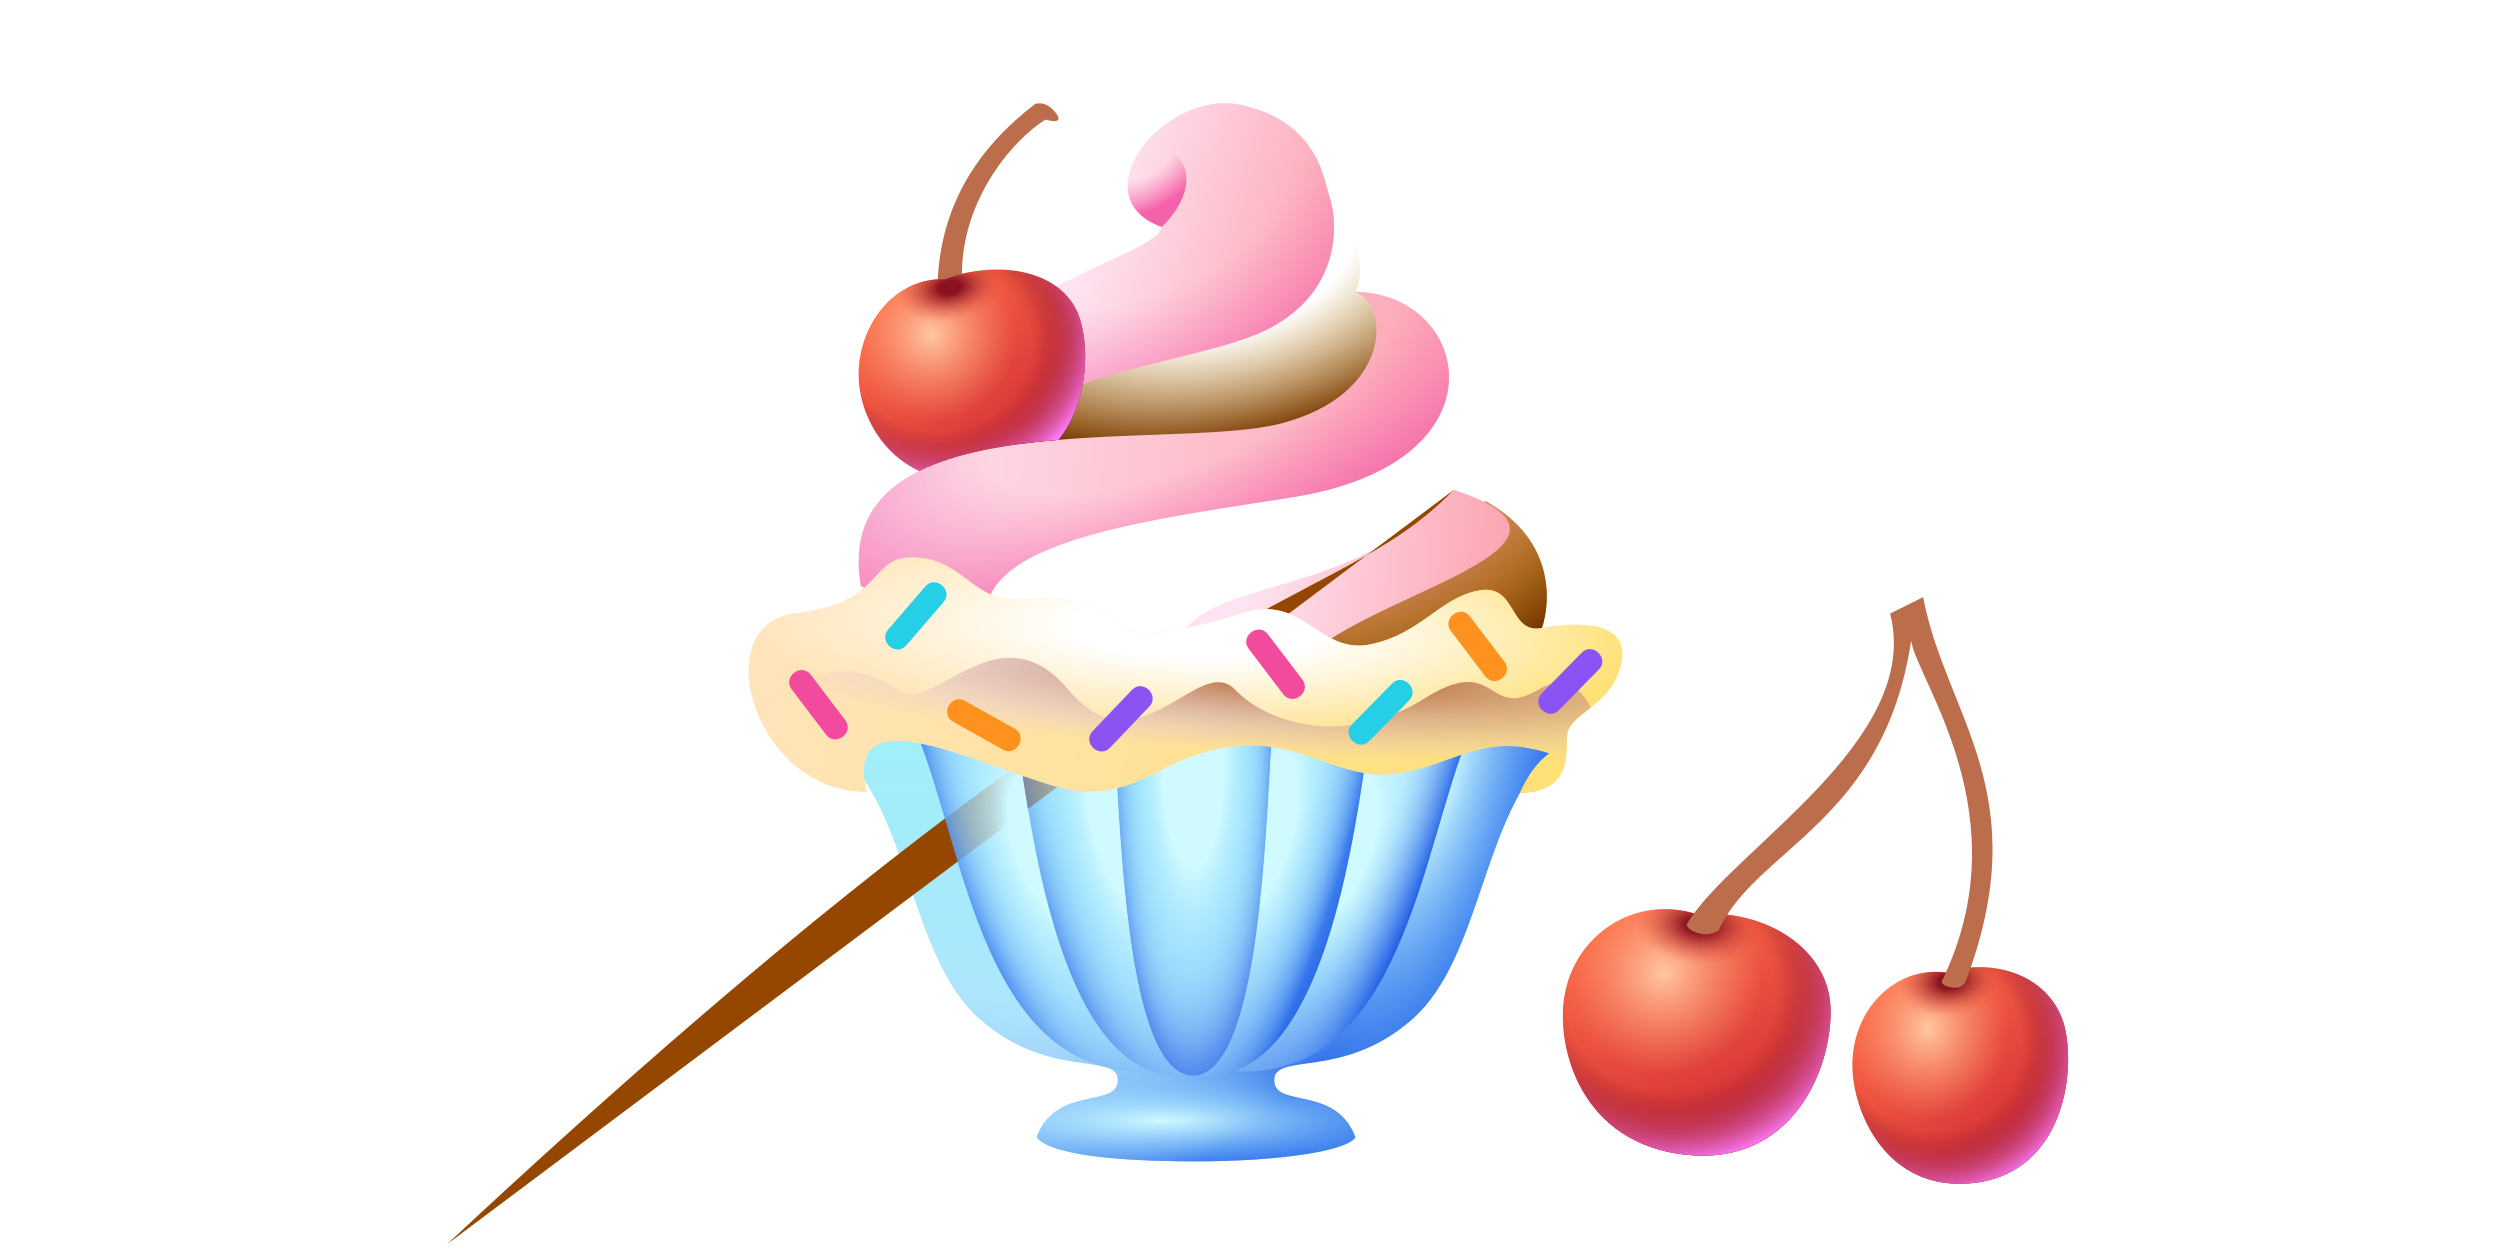
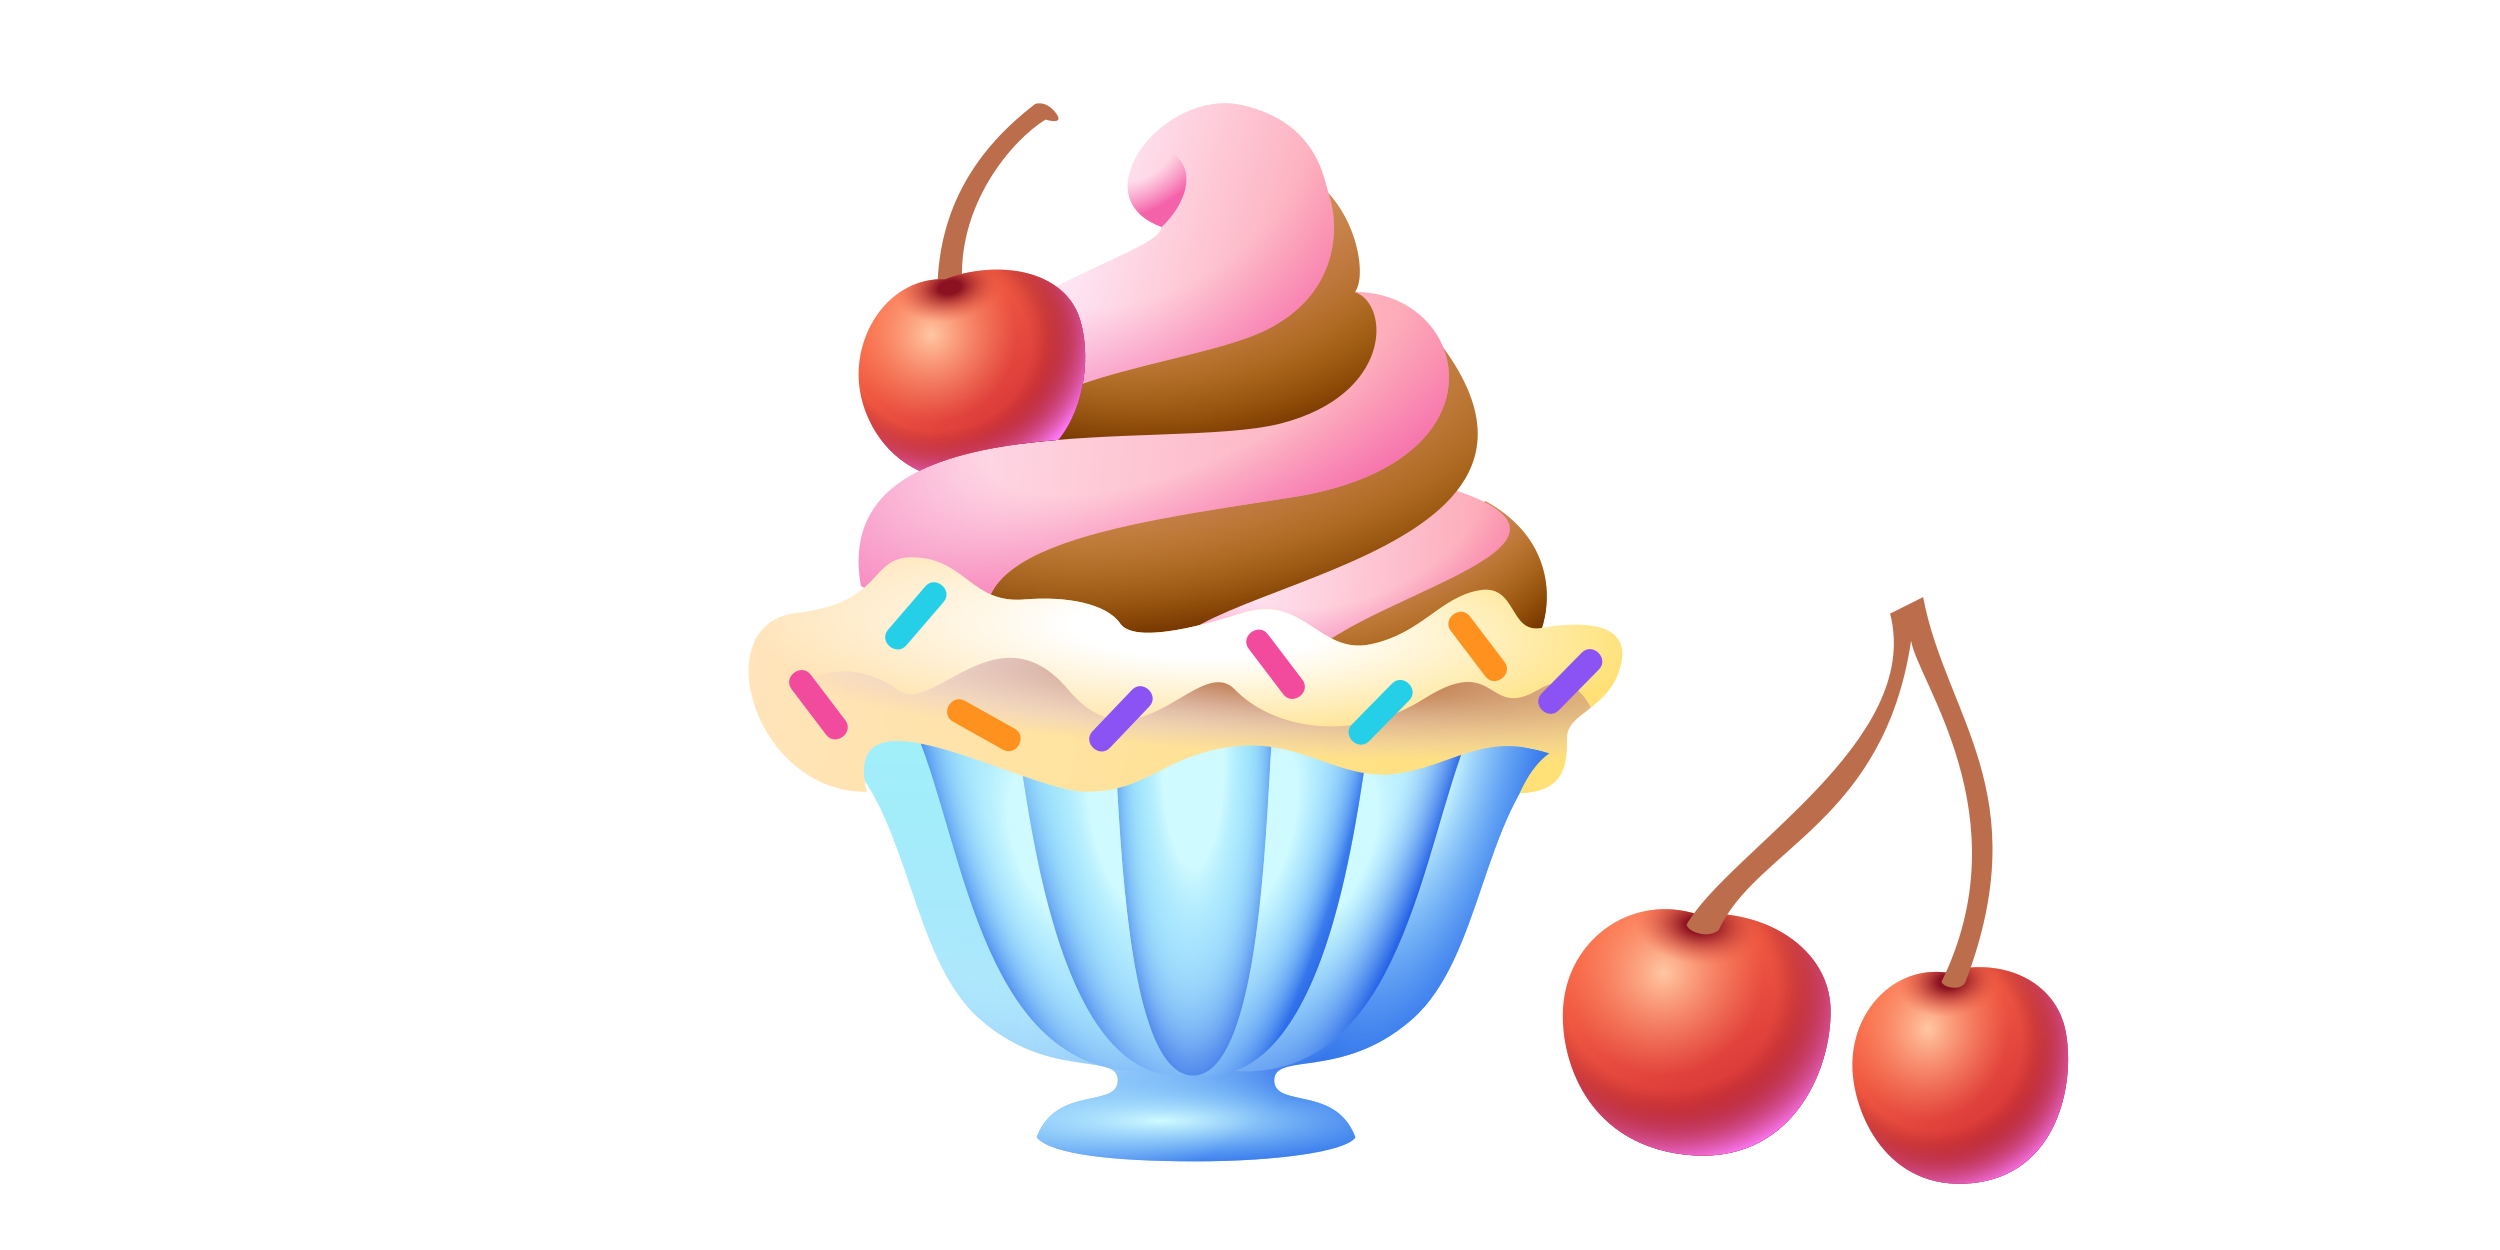
<svg xmlns="http://www.w3.org/2000/svg" viewBox="0 0 240 120" fill="none">
  <path d="M104.776 105.432C102.933 105.825 100.58 106.327 99.519 109.182C100.889 110.841 107.002 111.49 114.817 111.49C122.632 111.49 129.303 110.517 130.115 109.182C129.055 106.327 126.702 105.825 124.858 105.432C123.442 105.13 122.327 104.892 122.327 103.702C122.327 102.532 123.535 102.361 125.436 102.091C127.99 101.729 131.795 101.19 135.601 97.816C138.942 94.854 140.607 89.95 142.279 85.03C143.929 80.17 145.585 75.295 148.865 72.259C127.678 67.707 101.394 66.346 80.769 72.259C84.049 75.295 85.705 80.17 87.356 85.03C89.027 89.95 90.693 94.854 94.033 97.816C97.84 101.19 101.644 101.729 104.198 102.091C106.099 102.361 107.308 102.532 107.308 103.702C107.308 104.892 106.192 105.13 104.776 105.432Z" fill="url(#paint0_linear_7429_248)" />
  <path d="M104.776 105.432C102.933 105.825 100.58 106.327 99.519 109.182C100.889 110.841 107.002 111.49 114.817 111.49C122.632 111.49 129.303 110.517 130.115 109.182C129.055 106.327 126.702 105.825 124.858 105.432C123.442 105.13 122.327 104.892 122.327 103.702C122.327 102.532 123.535 102.361 125.436 102.091C127.99 101.729 131.795 101.19 135.601 97.816C138.942 94.854 140.607 89.95 142.279 85.03C143.929 80.17 145.585 75.295 148.865 72.259C127.678 67.707 101.394 66.346 80.769 72.259C84.049 75.295 85.705 80.17 87.356 85.03C89.027 89.95 90.693 94.854 94.033 97.816C97.84 101.19 101.644 101.729 104.198 102.091C106.099 102.361 107.308 102.532 107.308 103.702C107.308 104.892 106.192 105.13 104.776 105.432Z" fill="url(#paint1_radial_7429_248)" />
  <path d="M104.776 105.432C102.933 105.825 100.58 106.327 99.519 109.182C100.889 110.841 107.002 111.49 114.817 111.49C122.632 111.49 129.303 110.517 130.115 109.182C129.055 106.327 126.702 105.825 124.858 105.432C123.442 105.13 122.327 104.892 122.327 103.702C122.327 102.532 123.535 102.361 125.436 102.091C127.99 101.729 131.795 101.19 135.601 97.816C138.942 94.854 140.607 89.95 142.279 85.03C143.929 80.17 145.585 75.295 148.865 72.259C127.678 67.707 101.394 66.346 80.769 72.259C84.049 75.295 85.705 80.17 87.356 85.03C89.027 89.95 90.693 94.854 94.033 97.816C97.84 101.19 101.644 101.729 104.198 102.091C106.099 102.361 107.308 102.532 107.308 103.702C107.308 104.892 106.192 105.13 104.776 105.432Z" fill="url(#paint2_radial_7429_248)" />
  <path d="M104.776 105.432C102.933 105.825 100.58 106.327 99.519 109.182C100.889 110.841 107.002 111.49 114.817 111.49C122.632 111.49 129.303 110.517 130.115 109.182C129.055 106.327 126.702 105.825 124.858 105.432C123.442 105.13 122.327 104.892 122.327 103.702C122.327 102.532 123.535 102.361 125.436 102.091C127.99 101.729 131.795 101.19 135.601 97.816C138.942 94.854 140.607 89.95 142.279 85.03C143.929 80.17 145.585 75.295 148.865 72.259C127.678 67.707 101.394 66.346 80.769 72.259C84.049 75.295 85.705 80.17 87.356 85.03C89.027 89.95 90.693 94.854 94.033 97.816C97.84 101.19 101.644 101.729 104.198 102.091C106.099 102.361 107.308 102.532 107.308 103.702C107.308 104.892 106.192 105.13 104.776 105.432Z" fill="url(#paint3_radial_7429_248)" />
  <path d="M147.692 61.154C148.99 58.317 149.531 51.909 142.608 48.101L128.798 58.558L120 67.067L147.692 61.154Z" fill="url(#paint4_linear_7429_248)" />
  <path d="M147.692 61.154C148.99 58.317 149.531 51.909 142.608 48.101L128.798 58.558L120 67.067L147.692 61.154Z" fill="url(#paint5_radial_7429_248)" />
  <path d="M139.579 47.019C127.644 59.423 113.077 53.942 111.923 64.904L124.327 66.346C122.163 58.558 158.221 53.221 139.579 47.019Z" fill="url(#paint6_linear_7429_248)" />
-   <path d="M139.579 47.019C127.644 59.423 113.077 53.94 42.909 119.452 42.837 124.76 42.26C130.067 41.683 132.837 35.962 133.558 33.173L132.873 29.207L130.096 27.981C131.346 26.346 130.096 19.038 124.76 16.442Z" fill="url(#paint10_linear_7429_248)" />
+   <path d="M139.579 47.019C127.644 59.423 113.077 53.942 111.923 64.904L124.327 66.346C122.163 58.558 158.221 53.221 139.579 47.019Z" fill="url(#paint7_radial_7429_248)" />
+   <path d="M112.212 63.894C109.759 55.817 158.077 54.375 136.118 30.433L131.25 42.404L107.019 49.615L89.567 56.394L105.144 66.635L112.212 63.894Z" fill="url(#paint8_linear_7429_248)" />
+   <path d="M112.212 63.894C109.759 55.817 158.077 54.375 136.118 30.433L131.25 42.404L107.019 49.615L89.567 56.394L105.144 66.635L112.212 63.894Z" fill="url(#paint9_radial_7429_248)" />
+   <path d="M124.76 16.442C127.644 32.885 101.683 30.505 95.337 42.909C100.769 42.909 119.452 42.837 124.76 42.26C130.067 41.683 132.837 35.962 133.558 33.173L132.873 29.207L130.096 27.981C131.346 26.346 130.096 19.038 124.76 16.442Z" fill="url(#paint10_linear_7429_248)" />
  <path d="M124.76 16.442C127.644 32.885 101.683 30.505 95.337 42.909C100.769 42.909 119.452 42.837 124.76 42.26C130.067 41.683 132.837 35.962 133.558 33.173L132.873 29.207L130.096 27.981C131.346 26.346 130.096 19.038 124.76 16.442Z" fill="url(#paint11_radial_7429_248)" />
  <path d="M119.279 10.096C111.779 8.365 103.558 18.894 111.49 21.779C111.49 24.952 86.683 28.991 89.423 45.289L98.365 43.702C94.111 36.418 114.288 35.192 121.442 31.731C128.596 28.269 128.557 21.731 127.644 18.894C127.115 17.596 126.779 11.827 119.279 10.096Z" fill="url(#paint12_linear_7429_248)" />
  <path d="M119.279 10.096C111.779 8.365 103.558 18.894 111.49 21.779C111.49 24.952 86.683 28.991 89.423 45.289L98.365 43.702C94.111 36.418 114.288 35.192 121.442 31.731C128.596 28.269 128.557 21.731 127.644 18.894C127.115 17.596 126.779 11.827 119.279 10.096Z" fill="url(#paint13_radial_7429_248)" />
  <path fill-rule="evenodd" clip-rule="evenodd" d="M111.488 21.831C113.88 19.554 114.761 16.571 112.861 14.913C111.797 13.985 110.233 14.816 108.706 15.772C107.705 18.145 108.249 20.6 111.49 21.779C111.49 21.796 111.49 21.813 111.488 21.831Z" fill="url(#paint14_radial_7429_248)" />
  <path d="M122.885 40.673C112.067 43.413 79.471 38.077 82.644 56.25L96.635 64.183C88.413 52.644 107.192 50.394 124.038 47.74C145.096 44.423 141.13 28.017 130.024 28.017C133.486 29.171 133.702 37.933 122.885 40.673Z" fill="url(#paint15_linear_7429_248)" />
  <path d="M122.885 40.673C112.067 43.413 79.471 38.077 82.644 56.25L96.635 64.183C88.413 52.644 107.192 50.394 124.038 47.74C145.096 44.423 141.13 28.017 130.024 28.017C133.486 29.171 133.702 37.933 122.885 40.673Z" fill="url(#paint16_radial_7429_248)" />
  <path d="M175.736 96.902C175.848 102.764 171.956 111.948 161.84 110.858C151.724 109.769 149.41 100.596 150.16 95.764C151.095 89.733 156.938 85.887 162.883 87.761C169.42 87.213 175.624 91.04 175.736 96.902Z" fill="url(#paint17_linear_7429_248)" />
  <path d="M175.736 96.902C175.848 102.764 171.956 111.948 161.84 110.858C151.724 109.769 149.41 100.596 150.16 95.764C151.095 89.733 156.938 85.887 162.883 87.761C169.42 87.213 175.624 91.04 175.736 96.902Z" fill="url(#paint18_radial_7429_248)" />
  <path d="M175.736 96.902C175.848 102.764 171.956 111.948 161.84 110.858C151.724 109.769 149.41 100.596 150.16 95.764C151.095 89.733 156.938 85.887 162.883 87.761C169.42 87.213 175.624 91.04 175.736 96.902Z" fill="url(#paint19_radial_7429_248)" />
  <path d="M175.736 96.902C175.848 102.764 171.956 111.948 161.84 110.858C151.724 109.769 149.41 100.596 150.16 95.764C151.095 89.733 156.938 85.887 162.883 87.761C169.42 87.213 175.624 91.04 175.736 96.902Z" fill="url(#paint20_radial_7429_248)" />
  <path d="M175.736 96.902C175.848 102.764 171.956 111.948 161.84 110.858C151.724 109.769 149.41 100.596 150.16 95.764C151.095 89.733 156.938 85.887 162.883 87.761C169.42 87.213 175.624 91.04 175.736 96.902Z" fill="url(#paint21_radial_7429_248)" />
  <path d="M198.314 99.08C199.247 104.149 197.479 112.79 189.284 113.584C181.09 114.378 177.93 106.814 177.829 102.491C177.703 97.095 181.791 92.752 186.785 93.356C191.899 91.756 197.38 94.012 198.314 99.08Z" fill="url(#paint22_linear_7429_248)" />
  <path d="M198.314 99.08C199.247 104.149 197.479 112.79 189.284 113.584C181.09 114.378 177.93 106.814 177.829 102.491C177.703 97.095 181.791 92.752 186.785 93.356C191.899 91.756 197.38 94.012 198.314 99.08Z" fill="url(#paint23_radial_7429_248)" />
  <path d="M198.314 99.08C199.247 104.149 197.479 112.79 189.284 113.584C181.09 114.378 177.93 106.814 177.829 102.491C177.703 97.095 181.791 92.752 186.785 93.356C191.899 91.756 197.38 94.012 198.314 99.08Z" fill="url(#paint24_radial_7429_248)" />
  <path d="M198.314 99.08C199.247 104.149 197.479 112.79 189.284 113.584C181.09 114.378 177.93 106.814 177.829 102.491C177.703 97.095 181.791 92.752 186.785 93.356C191.899 91.756 197.38 94.012 198.314 99.08Z" fill="url(#paint25_radial_7429_248)" />
  <path d="M198.314 99.08C199.247 104.149 197.479 112.79 189.284 113.584C181.09 114.378 177.93 106.814 177.829 102.491C177.703 97.095 181.791 92.752 186.785 93.356C191.899 91.756 197.38 94.012 198.314 99.08Z" fill="url(#paint26_radial_7429_248)" />
  <path d="M99.364 9.985C93.739 14.312 90.133 19.917 89.989 27.706C89.989 27.706 90.493 28.139 91.143 28.139C91.792 28.139 92.405 27.706 92.405 27.706C91.712 19.744 97.2 13.403 100.373 11.48C100.373 11.48 102.32 12.091 101.347 10.829C100.373 9.567 99.364 9.985 99.364 9.985Z" fill="#BC6D4B" />
  <path d="M181.449 58.906C184.622 71.165 166.016 81.694 161.906 88.762C161.906 88.762 161.978 89.339 163.168 89.627C164.358 89.915 165.007 89.266 165.007 89.266C168.63 81.428 180.872 78.882 183.468 61.502C183.997 65.269 194.177 78.377 186.389 94.242C186.389 94.242 186.533 94.747 187.507 94.819C188.48 94.891 188.697 94.242 188.697 94.242C195.584 76.069 186.76 68.726 184.622 57.319L181.449 58.906Z" fill="#BC6D4B" />
  <path d="M106.785 68.568H122.281C121.573 75.288 121.514 103.255 114.533 103.255C107.551 103.255 107.508 75.429 106.785 68.568Z" fill="url(#paint27_radial_7429_248)" />
  <path d="M106.785 68.568H122.281C121.573 75.288 121.514 103.255 114.533 103.255C107.551 103.255 107.508 75.429 106.785 68.568Z" fill="url(#paint28_radial_7429_248)" />
  <path d="M97.482 69.819C98.671 77.035 100.939 99.438 110.583 102.824C94.4 103.788 92.612 81.399 87.981 70.347L97.482 69.819Z" fill="url(#paint29_radial_7429_248)" />
  <path d="M97.482 69.819C98.671 77.035 100.939 99.438 110.583 102.824C94.4 103.788 92.612 81.399 87.981 70.347L97.482 69.819Z" fill="url(#paint30_radial_7429_248)" />
  <path d="M131.578 69.819C130.389 77.035 128.121 99.438 118.477 102.824C134.66 103.788 136.448 81.399 141.079 70.347L131.578 69.819Z" fill="url(#paint31_radial_7429_248)" />
  <path d="M131.578 69.819C130.389 77.035 128.121 99.438 118.477 102.824C134.66 103.788 136.448 81.399 141.079 70.347L131.578 69.819Z" fill="url(#paint32_radial_7429_248)" />
  <path fill-rule="evenodd" clip-rule="evenodd" d="M97.891 72.497C97.638 70.788 97.436 69.422 97.252 68.568L115.961 67.5V68.568H106.785C106.915 69.8 107.023 71.71 107.153 74.013C107.73 84.219 108.743 102.158 114.038 103.206C102.619 104.421 99.38 82.548 97.891 72.497Z" fill="url(#paint33_radial_7429_248)" />
  <path fill-rule="evenodd" clip-rule="evenodd" d="M97.891 72.497C97.638 70.788 97.436 69.422 97.252 68.568L115.961 67.5V68.568H106.785C106.915 69.8 107.023 71.71 107.153 74.013C107.73 84.219 108.743 102.158 114.038 103.206C102.619 104.421 99.38 82.548 97.891 72.497Z" fill="url(#paint34_radial_7429_248)" />
  <path fill-rule="evenodd" clip-rule="evenodd" d="M131.169 72.497C131.422 70.788 131.624 69.422 131.808 68.568L113.099 67.5V68.568H122.275C122.145 69.8 122.037 71.71 121.907 74.013C121.33 84.219 120.316 102.158 115.021 103.206C126.441 104.421 129.68 82.548 131.169 72.497Z" fill="url(#paint35_radial_7429_248)" />
  <path fill-rule="evenodd" clip-rule="evenodd" d="M131.169 72.497C131.422 70.788 131.624 69.422 131.808 68.568L113.099 67.5V68.568H122.275C122.145 69.8 122.037 71.71 121.907 74.013C121.33 84.219 120.316 102.158 115.021 103.206C126.441 104.421 129.68 82.548 131.169 72.497Z" fill="url(#paint36_radial_7429_248)" />
  <path d="M76.442 58.846C67.644 59.856 72.404 76.154 83.221 76.01C80.481 65.048 98.365 76.01 104.279 76.01C110.192 76.01 111.635 72.548 118.269 71.683C124.904 70.817 128.51 75 133.99 74.279C139.471 73.558 142.392 70.168 148.738 72.332C147.584 73.101 146.611 74.531 145.889 76.154C150.361 76.01 150.433 73.269 150.433 70.817C150.433 68.365 154.615 68.077 155.625 63.75C156.635 59.423 151.154 59.712 147.981 60.288C144.808 60.865 145.673 55.962 141.923 56.683C138.173 57.404 136.442 60.851 131.538 61.861C126.635 62.87 125.192 56.971 119.279 58.846C114.548 60.346 108.822 61.716 107.524 59.841C106.226 57.966 102.404 57.202 98.365 57.548C93.317 57.981 92.74 53.798 87.981 53.51C83.221 53.221 85.241 57.837 76.442 58.846Z" fill="url(#paint37_linear_7429_248)" />
  <path d="M76.442 58.846C67.644 59.856 72.404 76.154 83.221 76.01C80.481 65.048 98.365 76.01 104.279 76.01C110.192 76.01 111.635 72.548 118.269 71.683C124.904 70.817 128.51 75 133.99 74.279C139.471 73.558 142.392 70.168 148.738 72.332C147.584 73.101 146.611 74.531 145.889 76.154C150.361 76.01 150.433 73.269 150.433 70.817C150.433 68.365 154.615 68.077 155.625 63.75C156.635 59.423 151.154 59.712 147.981 60.288C144.808 60.865 145.673 55.962 141.923 56.683C138.173 57.404 136.442 60.851 131.538 61.861C126.635 62.87 125.192 56.971 119.279 58.846C114.548 60.346 108.822 61.716 107.524 59.841C106.226 57.966 102.404 57.202 98.365 57.548C93.317 57.981 92.74 53.798 87.981 53.51C83.221 53.221 85.241 57.837 76.442 58.846Z" fill="url(#paint38_radial_7429_248)" />
  <path fill-rule="evenodd" clip-rule="evenodd" d="M152.722 67.93C151.74 66.038 150.127 64.741 147.692 66.202C145.397 67.579 144.384 66.958 143.297 66.292C141.994 65.493 140.584 64.629 136.731 67.067C129.663 71.538 122.019 69.808 118.558 66.202C117.152 64.738 115.365 65.795 113.285 67.026C110.243 68.826 106.574 70.999 102.548 66.202C98.368 61.222 94.353 63.425 91.11 65.204C89.094 66.31 87.377 67.253 86.105 66.202C83.041 63.671 74.563 62.493 75.219 72.444C77.179 74.564 79.917 76.054 83.221 76.01C81.344 68.499 89.149 71.281 96.152 73.777C99.369 74.923 102.417 76.01 104.279 76.01C107.371 76.01 109.24 75.063 111.269 74.037C113.12 73.1 115.104 72.096 118.269 71.683C121.743 71.23 124.386 72.16 126.903 73.046C129.194 73.853 131.379 74.622 133.99 74.279C135.886 74.029 137.475 73.461 139.006 72.913C141.901 71.877 144.587 70.916 148.738 72.332C147.584 73.101 146.611 74.531 145.889 76.154C150.361 76.01 150.433 73.269 150.433 70.817C150.433 69.704 151.295 69.037 152.331 68.235C152.459 68.136 152.59 68.034 152.722 67.93Z" fill="url(#paint39_radial_7429_248)" />
  <path fill-rule="evenodd" clip-rule="evenodd" d="M92.624 67.273L97.406 69.951C98.704 70.679 97.576 72.692 96.278 71.965L91.497 69.287C90.198 68.56 91.326 66.546 92.624 67.273Z" fill="#FF921F" />
  <path fill-rule="evenodd" clip-rule="evenodd" d="M85.259 60.448L88.831 56.292C89.801 55.164 91.551 56.668 90.581 57.797L87.009 61.953C86.039 63.081 84.289 61.577 85.259 60.448Z" fill="#26CFE8" />
  <path fill-rule="evenodd" clip-rule="evenodd" d="M77.833 64.775L81.147 69.139C82.047 70.324 80.209 71.72 79.309 70.535L75.995 66.17C75.095 64.985 76.933 63.59 77.833 64.775Z" fill="#F24A9D" />
  <path fill-rule="evenodd" clip-rule="evenodd" d="M121.715 60.889L125.029 65.253C125.929 66.438 124.091 67.834 123.191 66.649L119.877 62.285C118.977 61.099 120.815 59.704 121.715 60.889Z" fill="#F24A9D" />
  <path fill-rule="evenodd" clip-rule="evenodd" d="M141.117 59.177L144.432 63.541C145.332 64.726 143.494 66.122 142.594 64.937L139.28 60.572C138.38 59.387 140.217 57.992 141.117 59.177Z" fill="#FF921F" />
  <path fill-rule="evenodd" clip-rule="evenodd" d="M104.885 70.194L108.668 66.229C109.695 65.153 111.365 66.746 110.338 67.822L106.554 71.787C105.527 72.864 103.858 71.271 104.885 70.194Z" fill="#8B52F4" />
  <path fill-rule="evenodd" clip-rule="evenodd" d="M153.491 64.277L149.648 68.184C148.604 69.245 146.959 67.627 148.003 66.566L151.846 62.659C152.89 61.598 154.535 63.217 153.491 64.277Z" fill="#8B52F4" />
  <path fill-rule="evenodd" clip-rule="evenodd" d="M135.283 67.239L131.44 71.146C130.396 72.207 128.751 70.588 129.795 69.528L133.638 65.621C134.682 64.56 136.327 66.178 135.283 67.239Z" fill="#26CFE8" />
  <path fill-rule="evenodd" clip-rule="evenodd" d="M101.612 42.223C104.341 38.781 104.638 33.824 103.691 30.697C102.248 25.937 95.919 24.848 90.709 26.802C85.424 26.642 81.873 31.995 82.499 37.134C82.835 39.889 84.589 43.526 88.262 45.2C91.812 43.444 96.615 42.645 101.612 42.223Z" fill="url(#paint40_linear_7429_248)" />
  <path fill-rule="evenodd" clip-rule="evenodd" d="M101.612 42.223C104.341 38.781 104.638 33.824 103.691 30.697C102.248 25.937 95.919 24.848 90.709 26.802C85.424 26.642 81.873 31.995 82.499 37.134C82.835 39.889 84.589 43.526 88.262 45.2C91.812 43.444 96.615 42.645 101.612 42.223Z" fill="url(#paint41_radial_7429_248)" />
  <path fill-rule="evenodd" clip-rule="evenodd" d="M101.612 42.223C104.341 38.781 104.638 33.824 103.691 30.697C102.248 25.937 95.919 24.848 90.709 26.802C85.424 26.642 81.873 31.995 82.499 37.134C82.835 39.889 84.589 43.526 88.262 45.2C91.812 43.444 96.615 42.645 101.612 42.223Z" fill="url(#paint42_radial_7429_248)" />
  <path fill-rule="evenodd" clip-rule="evenodd" d="M101.612 42.223C104.341 38.781 104.638 33.824 103.691 30.697C102.248 25.937 95.919 24.848 90.709 26.802C85.424 26.642 81.873 31.995 82.499 37.134C82.835 39.889 84.589 43.526 88.262 45.2C91.812 43.444 96.615 42.645 101.612 42.223Z" fill="url(#paint43_radial_7429_248)" />
  <path fill-rule="evenodd" clip-rule="evenodd" d="M101.612 42.223C104.341 38.781 104.638 33.824 103.691 30.697C102.248 25.937 95.919 24.848 90.709 26.802C85.424 26.642 81.873 31.995 82.499 37.134C82.835 39.889 84.589 43.526 88.262 45.2C91.812 43.444 96.615 42.645 101.612 42.223Z" fill="url(#paint44_radial_7429_248)" />
  <defs>
    <linearGradient id="paint0_linear_7429_248" x1="131.702" y1="69.484" x2="131.702" y2="111.49" gradientUnits="userSpaceOnUse">
      <stop stop-color="#9FF0F9" />
      <stop offset="1" stop-color="#B3E0FF" />
    </linearGradient>
    <radialGradient id="paint1_radial_7429_248" cx="0" cy="0" r="1" gradientUnits="userSpaceOnUse" gradientTransform="translate(100.385 67.4998) rotate(100.35) scale(48.9699 39.9537)">
      <stop offset="0.498" stop-color="#CFFAFF" stop-opacity="0" />
      <stop offset="1" stop-color="#2764E7" />
    </radialGradient>
    <radialGradient id="paint2_radial_7429_248" cx="0" cy="0" r="1" gradientUnits="userSpaceOnUse" gradientTransform="translate(136.875 74.4229) rotate(105.55) scale(34.4334 12.9551)">
      <stop offset="0.158" stop-color="#CFFAFF" />
      <stop offset="1" stop-color="#66C0FF" stop-opacity="0" />
    </radialGradient>
    <radialGradient id="paint3_radial_7429_248" cx="0" cy="0" r="1" gradientUnits="userSpaceOnUse" gradientTransform="translate(111.49 107.596) scale(30.1442 5.41857)">
      <stop stop-color="#CFFAFF" />
      <stop offset="1" stop-color="#66C0FF" stop-opacity="0" />
    </radialGradient>
    <linearGradient id="paint4_linear_7429_248" x1="132.26" y1="34.962" x2="150.005" y2="66.477" gradientUnits="userSpaceOnUse">
      <stop stop-color="#FFC49E" />
      <stop offset="1" stop-color="#954700" />
    </linearGradient>
    <radialGradient id="paint5_radial_7429_248" cx="0" cy="0" r="1" gradientUnits="userSpaceOnUse" gradientTransform="translate(136.01 50.0481) rotate(148.979) scale(24.9085 14.9702)">
      <stop offset="0.433" stop-color="#B57608" stop-opacity="0" />
      <stop offset="1" stop-color="#783800" />
    </radialGradient>
    <linearGradient id="paint6_linear_7429_248" x1="120" y1="47.019" x2="146.85" y2="49.018" gradientUnits="userSpaceOnUse">
      <stop stop-color="#FEE4F2" />
      <stop offset="1" stop-color="#FDA0AD" />
    </linearGradient>
    <radialGradient id="paint7_radial_7429_248" cx="0" cy="0" r="1" gradientUnits="userSpaceOnUse" gradientTransform="translate(130.539 51.1621) rotate(157.488) scale(28.3845 13.9563)">
      <stop offset="0.433" stop-color="#F462AA" stop-opacity="0" />
      <stop offset="1" stop-color="#F462AA" />
    </radialGradient>
    <linearGradient id="paint8_linear_7429_248" x1="105.721" y1="10.442" x2="137.019" y2="69.952" gradientUnits="userSpaceOnUse">
      <stop stop-color="#FFC49E" />
      <stop offset="1" stop-color="#954700" />
    </linearGradient>
    <radialGradient id="paint9_radial_7429_248" cx="0" cy="0" r="1" gradientUnits="userSpaceOnUse" gradientTransform="translate(119.435 41.2835) rotate(166.263) scale(41.5392 17.6201)">
      <stop offset="0.433" stop-color="#B57608" stop-opacity="0" />
      <stop offset="1" stop-color="#783800" />
    </radialGradient>
    <linearGradient id="paint10_linear_7429_248" x1="108.894" y1="5.106" x2="130.893" y2="45.197" gradientUnits="userSpaceOnUse">
      <stop stop-color="#FFC49E" />
      <stop offset="1" stop-color="#954700" />
    </linearGradient>
    <radialGradient id="paint11_radial_7429_248" cx="0" cy="0" r="1" gradientUnits="userSpaceOnUse" gradientTransform="translate(117.115 24.375) rotate(166.228) scale(30.294 17.7948)">
      <stop offset="0.433" stop-color="#B57608" stop-opacity="0" />
      <stop offset="1" stop-color="#783800" />
    </radialGradient>
    <linearGradient id="paint12_linear_7429_248" x1="106.587" y1="15.058" x2="130.392" y2="22.051" gradientUnits="userSpaceOnUse">
      <stop stop-color="#FEE4F2" />
      <stop offset="1" stop-color="#FDA0AD" />
    </linearGradient>
    <radialGradient id="paint13_radial_7429_248" cx="0" cy="0" r="1" gradientUnits="userSpaceOnUse" gradientTransform="translate(111.114 17.4898) rotate(147.181) scale(36.7108 22.8866)">
      <stop offset="0.433" stop-color="#F67AB8" stop-opacity="0" />
      <stop offset="1" stop-color="#F462AA" />
    </radialGradient>
    <radialGradient id="paint14_radial_7429_248" cx="0" cy="0" r="1" gradientUnits="userSpaceOnUse" gradientTransform="translate(109.61 14.5652) rotate(144.412) scale(8.32463 5.39243)">
      <stop offset="0.433" stop-color="#F67AB8" stop-opacity="0" />
      <stop offset="1" stop-color="#F462AA" />
    </radialGradient>
    <linearGradient id="paint15_linear_7429_248" x1="82.428" y1="27.837" x2="145.717" y2="33.942" gradientUnits="userSpaceOnUse">
      <stop stop-color="#FEE4F2" />
      <stop offset="1" stop-color="#FDA0AD" />
    </linearGradient>
    <radialGradient id="paint16_radial_7429_248" cx="0" cy="0" r="1" gradientUnits="userSpaceOnUse" gradientTransform="translate(114.375 35.7693) rotate(155.681) scale(49.3819 19.6454)">
      <stop offset="0.433" stop-color="#F462AA" stop-opacity="0" />
      <stop offset="1" stop-color="#F462AA" />
    </radialGradient>
    <linearGradient id="paint17_linear_7429_248" x1="157.289" y1="85.053" x2="169.948" y2="113.43" gradientUnits="userSpaceOnUse">
      <stop stop-color="#FF6F47" />
      <stop offset="1" stop-color="#CA2134" />
    </linearGradient>
    <radialGradient id="paint18_radial_7429_248" cx="0" cy="0" r="1" gradientUnits="userSpaceOnUse" gradientTransform="translate(160.268 95.15) rotate(93.313) scale(17.2383 18.7335)">
      <stop offset="0.545" stop-color="#8B1321" stop-opacity="0" />
      <stop offset="1" stop-color="#8B1321" />
    </radialGradient>
    <radialGradient id="paint19_radial_7429_248" cx="0" cy="0" r="1" gradientUnits="userSpaceOnUse" gradientTransform="translate(159.702 93.4001) rotate(103.79) scale(9.86747 9.61767)">
      <stop stop-color="#FFC7A3" />
      <stop offset="1" stop-color="#FF9C70" stop-opacity="0" />
    </radialGradient>
    <radialGradient id="paint20_radial_7429_248" cx="0" cy="0" r="1" gradientUnits="userSpaceOnUse" gradientTransform="translate(163.162 88.8116) rotate(4.99534) scale(10.8173 6.58835)">
      <stop offset="0.12" stop-color="#8B1321" />
      <stop offset="0.578" stop-color="#EB5943" stop-opacity="0" />
    </radialGradient>
    <radialGradient id="paint21_radial_7429_248" cx="0" cy="0" r="1" gradientUnits="userSpaceOnUse" gradientTransform="translate(160.268 95.15) rotate(92.7473) scale(17.516 19.0354)">
      <stop offset="0.575" stop-color="#B7272F" stop-opacity="0" />
      <stop offset="0.95" stop-color="#FF7AFA" />
    </radialGradient>
    <linearGradient id="paint22_linear_7429_248" x1="181.949" y1="91.968" x2="198.017" y2="112.951" gradientUnits="userSpaceOnUse">
      <stop stop-color="#FF6F47" />
      <stop offset="1" stop-color="#CA2134" />
    </linearGradient>
    <radialGradient id="paint23_radial_7429_248" cx="0" cy="0" r="1" gradientUnits="userSpaceOnUse" gradientTransform="translate(185.772 100.219) rotate(83.6235) scale(15.2029 15.1752)">
      <stop offset="0.545" stop-color="#8B1321" stop-opacity="0" />
      <stop offset="1" stop-color="#8B1321" />
    </radialGradient>
    <radialGradient id="paint24_radial_7429_248" cx="0" cy="0" r="1" gradientUnits="userSpaceOnUse" gradientTransform="translate(185.07 98.7978) rotate(93.2012) scale(8.73603 7.76083)">
      <stop stop-color="#FFC7A3" />
      <stop offset="1" stop-color="#FF9C70" stop-opacity="0" />
    </radialGradient>
    <radialGradient id="paint25_radial_7429_248" cx="0" cy="0" r="1" gradientUnits="userSpaceOnUse" gradientTransform="translate(187.157 94.2201) rotate(-6.7897) scale(8.75903 5.81279)">
      <stop offset="0.12" stop-color="#8B1321" />
      <stop offset="0.578" stop-color="#EB5943" stop-opacity="0" />
    </radialGradient>
    <radialGradient id="paint26_radial_7429_248" cx="0" cy="0" r="1" gradientUnits="userSpaceOnUse" gradientTransform="translate(185.772 100.219) rotate(83.1037) scale(15.4422 15.4253)">
      <stop offset="0.575" stop-color="#B7272F" stop-opacity="0" />
      <stop offset="0.95" stop-color="#FF7AFA" />
    </radialGradient>
    <radialGradient id="paint27_radial_7429_248" cx="0" cy="0" r="1" gradientUnits="userSpaceOnUse" gradientTransform="translate(114.533 71.3434) rotate(90) scale(35.3018 8.49278)">
      <stop offset="0.498" stop-color="#CFFAFF" stop-opacity="0" />
      <stop offset="1" stop-color="#2764E7" />
    </radialGradient>
    <radialGradient id="paint28_radial_7429_248" cx="0" cy="0" r="1" gradientUnits="userSpaceOnUse" gradientTransform="translate(114.533 72.7668) rotate(90) scale(34.163 9.72506)">
      <stop offset="0.308" stop-color="#CFFAFF" />
      <stop offset="0.842" stop-color="#66C0FF" stop-opacity="0" />
    </radialGradient>
    <radialGradient id="paint29_radial_7429_248" cx="0" cy="0" r="1" gradientUnits="userSpaceOnUse" gradientTransform="translate(101.827 75.8987) rotate(71.7334) scale(39.5735 12.4802)">
      <stop offset="0.498" stop-color="#CFFAFF" stop-opacity="0" />
      <stop offset="1" stop-color="#2764E7" />
    </radialGradient>
    <radialGradient id="paint30_radial_7429_248" cx="0" cy="0" r="1" gradientUnits="userSpaceOnUse" gradientTransform="translate(100.385 81.0232) rotate(72.0989) scale(44.5772 19.1369)">
      <stop offset="0.158" stop-color="#CFFAFF" />
      <stop offset="0.587" stop-color="#66C0FF" stop-opacity="0" />
    </radialGradient>
    <radialGradient id="paint31_radial_7429_248" cx="0" cy="0" r="1" gradientUnits="userSpaceOnUse" gradientTransform="translate(128.675 81.0232) rotate(107.901) scale(44.5772 19.1369)">
      <stop offset="0.158" stop-color="#CFFAFF" />
      <stop offset="0.587" stop-color="#66C0FF" stop-opacity="0" />
    </radialGradient>
    <radialGradient id="paint32_radial_7429_248" cx="0" cy="0" r="1" gradientUnits="userSpaceOnUse" gradientTransform="translate(127.233 75.8987) rotate(108.267) scale(39.5735 11.6443)">
      <stop offset="0.498" stop-color="#CFFAFF" stop-opacity="0" />
      <stop offset="1" stop-color="#2764E7" />
    </radialGradient>
    <radialGradient id="paint33_radial_7429_248" cx="0" cy="0" r="1" gradientUnits="userSpaceOnUse" gradientTransform="translate(108.713 74.0802) rotate(75.8322) scale(41.9484 12.9921)">
      <stop offset="0.498" stop-color="#CFFAFF" stop-opacity="0" />
      <stop offset="1" stop-color="#2764E7" />
    </radialGradient>
    <radialGradient id="paint34_radial_7429_248" cx="0" cy="0" r="1" gradientUnits="userSpaceOnUse" gradientTransform="translate(107.519 79.6264) rotate(76.1234) scale(47.2908 16.1607)">
      <stop offset="0.158" stop-color="#CFFAFF" />
      <stop offset="0.587" stop-color="#66C0FF" stop-opacity="0" />
    </radialGradient>
    <radialGradient id="paint35_radial_7429_248" cx="0" cy="0" r="1" gradientUnits="userSpaceOnUse" gradientTransform="translate(120.346 74.0802) rotate(104.168) scale(41.9484 10.5479)">
      <stop offset="0.498" stop-color="#CFFAFF" stop-opacity="0" />
      <stop offset="1" stop-color="#2764E7" />
    </radialGradient>
    <radialGradient id="paint36_radial_7429_248" cx="0" cy="0" r="1" gradientUnits="userSpaceOnUse" gradientTransform="translate(121.54 79.6264) rotate(103.877) scale(47.2908 16.1607)">
      <stop offset="0.158" stop-color="#CFFAFF" />
      <stop offset="0.587" stop-color="#66C0FF" stop-opacity="0" />
    </radialGradient>
    <linearGradient id="paint37_linear_7429_248" x1="71.862" y1="53.497" x2="162.115" y2="74.423" gradientUnits="userSpaceOnUse">
      <stop stop-color="#FFE4BE" />
      <stop offset="1" stop-color="#FFE06B" />
    </linearGradient>
    <radialGradient id="paint38_radial_7429_248" cx="0" cy="0" r="1" gradientUnits="userSpaceOnUse" gradientTransform="translate(114.663 60.3463) rotate(1.89652) scale(43.5816 10.5972)">
      <stop offset="0.269" stop-color="white" />
      <stop offset="1" stop-color="white" stop-opacity="0" />
    </radialGradient>
    <radialGradient id="paint39_radial_7429_248" cx="0" cy="0" r="1" gradientUnits="userSpaceOnUse" gradientTransform="translate(125.913 65.048) rotate(2.86995) scale(54.7321 7.66758)">
      <stop stop-color="#AE5606" />
      <stop offset="1" stop-color="#CEB0FF" stop-opacity="0" />
    </radialGradient>
    <linearGradient id="paint40_linear_7429_248" x1="85.517" y1="25.881" x2="102.393" y2="46.129" gradientUnits="userSpaceOnUse">
      <stop stop-color="#FF6F47" />
      <stop offset="1" stop-color="#CA2134" />
    </linearGradient>
    <radialGradient id="paint41_radial_7429_248" cx="0" cy="0" r="1" gradientUnits="userSpaceOnUse" gradientTransform="translate(90.2772 33.437) rotate(77.5476) scale(14.6228 15.8912)">
      <stop offset="0.545" stop-color="#8B1321" stop-opacity="0" />
      <stop offset="1" stop-color="#8B1321" />
    </radialGradient>
    <radialGradient id="paint42_radial_7429_248" cx="0" cy="0" r="1" gradientUnits="userSpaceOnUse" gradientTransform="translate(89.4118 32.139) rotate(88.0251) scale(8.37036 8.15845)">
      <stop stop-color="#FFC7A3" />
      <stop offset="1" stop-color="#FF9C70" stop-opacity="0" />
    </radialGradient>
    <radialGradient id="paint43_radial_7429_248" cx="0" cy="0" r="1" gradientUnits="userSpaceOnUse" gradientTransform="translate(91.1786 27.5957) rotate(-10.7701) scale(9.17606 5.58875)">
      <stop offset="0.12" stop-color="#8B1321" />
      <stop offset="0.578" stop-color="#EB5943" stop-opacity="0" />
    </radialGradient>
    <radialGradient id="paint44_radial_7429_248" cx="0" cy="0" r="1" gradientUnits="userSpaceOnUse" gradientTransform="translate(90.6069 33.0284) rotate(76.4807) scale(14.3205 16.1177)">
      <stop offset="0.575" stop-color="#B7272F" stop-opacity="0" />
      <stop offset="0.95" stop-color="#FF7AFA" />
    </radialGradient>
  </defs>
</svg>
